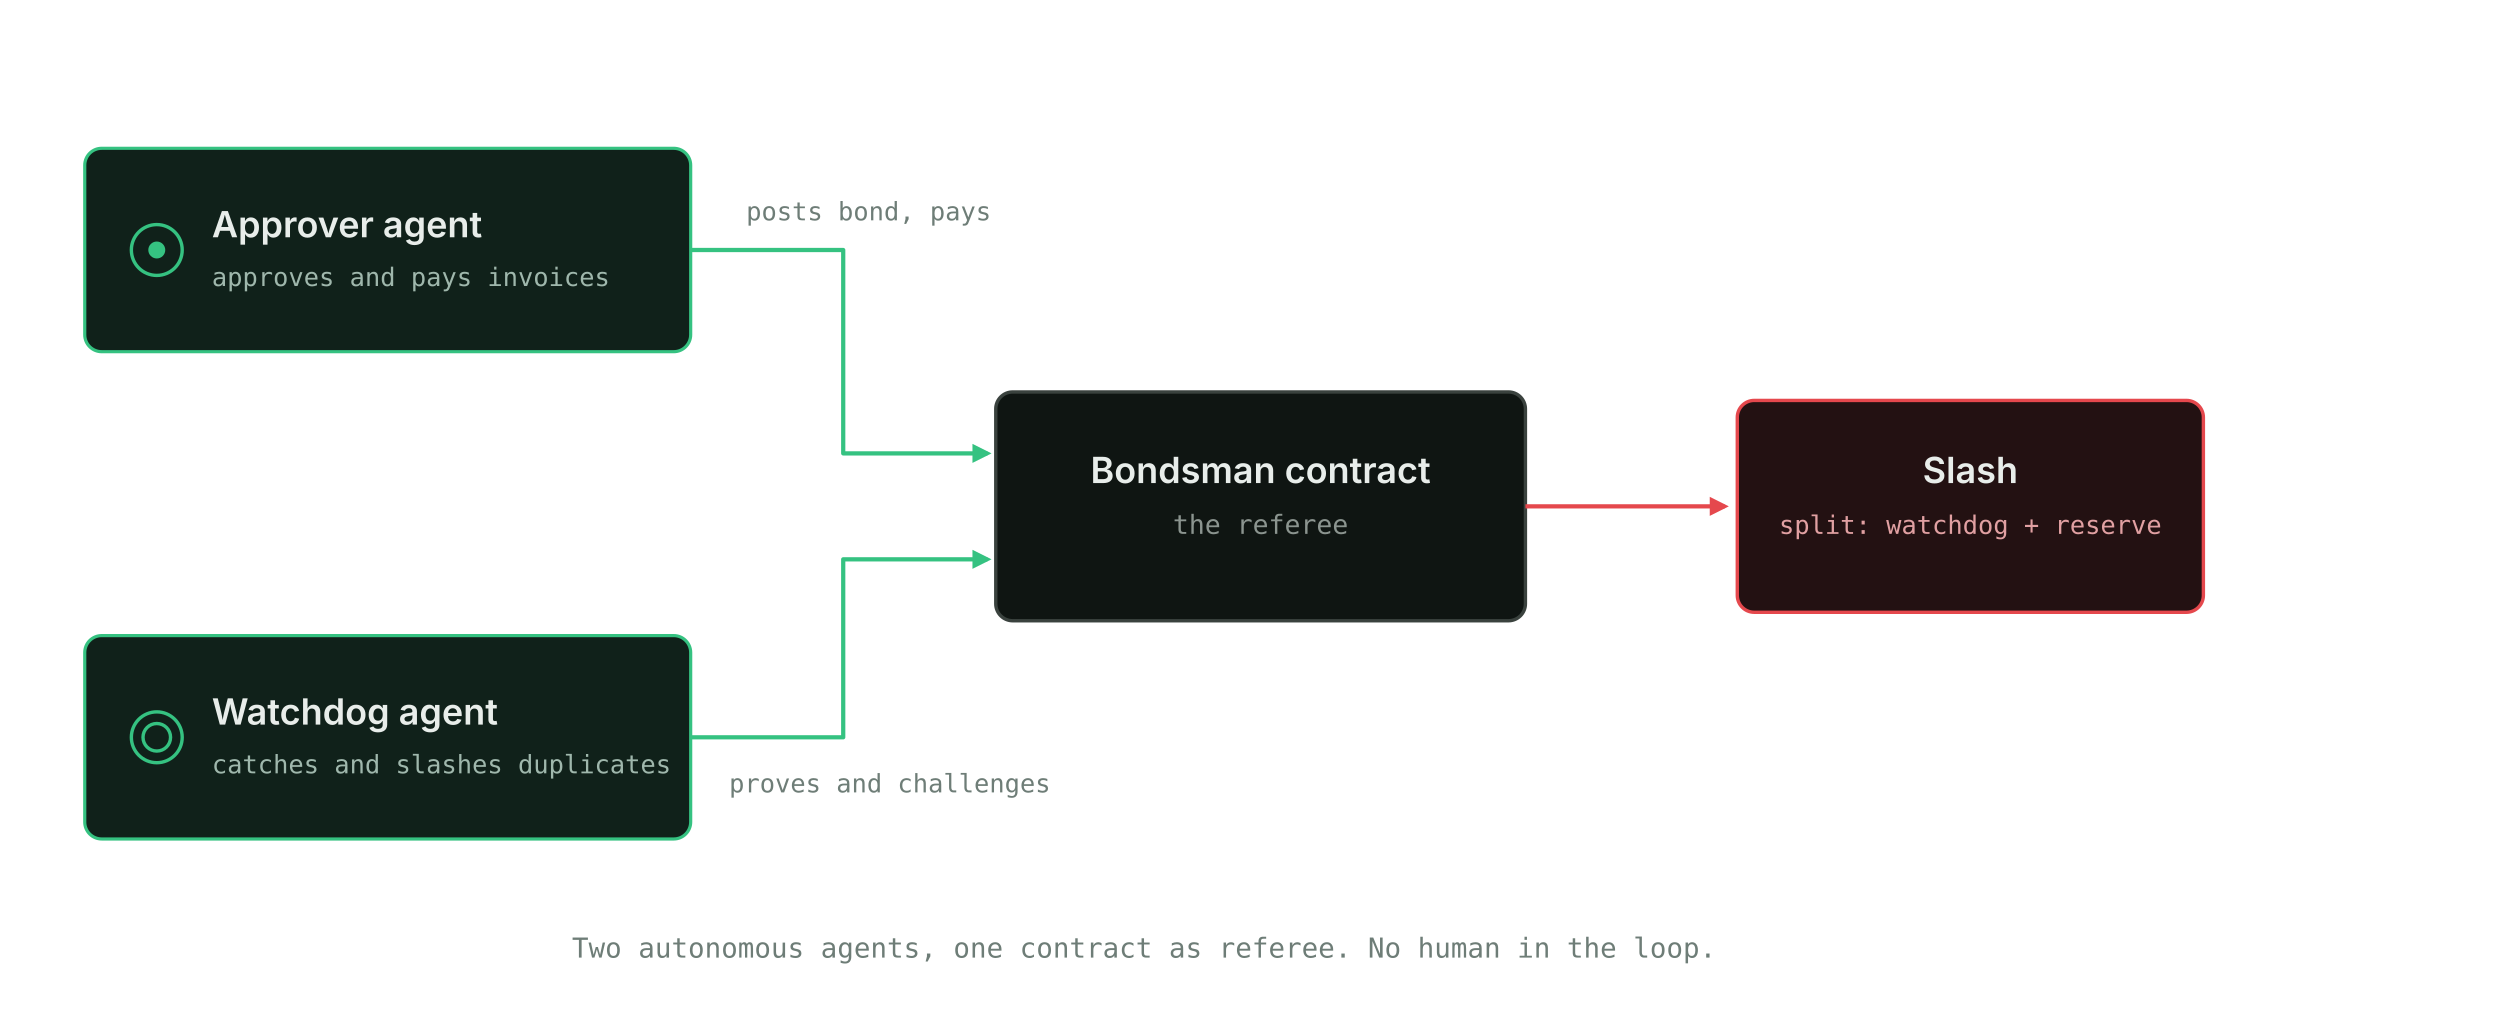
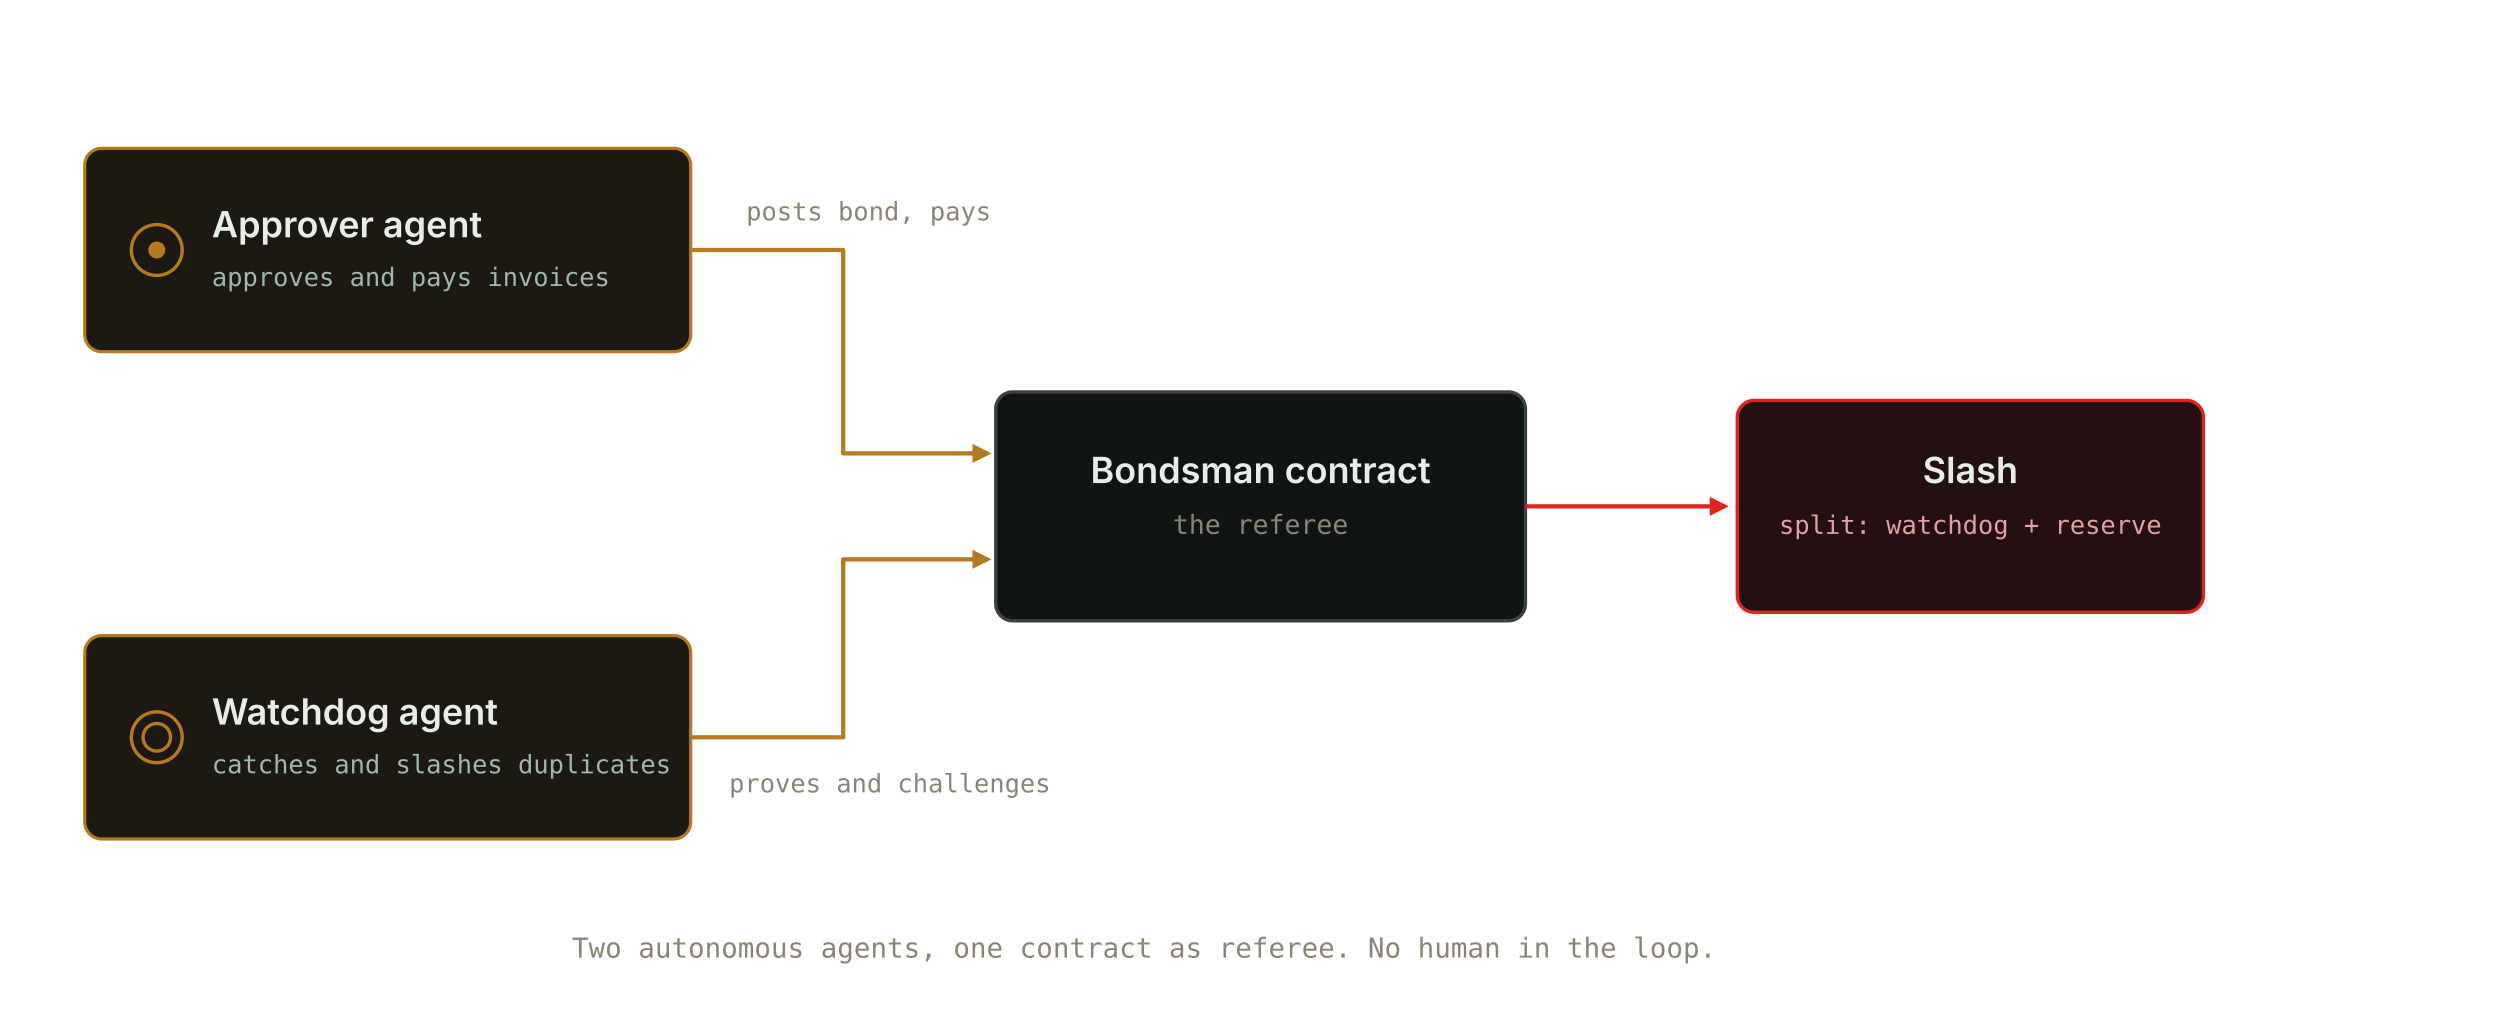
<svg xmlns="http://www.w3.org/2000/svg" viewBox="0 0 1180 480" font-family="system-ui, -apple-system, 'Segoe UI', sans-serif">
  <defs>
    <marker id="ae-green" markerWidth="9" markerHeight="9" refX="7" refY="4.5" orient="auto" markerUnits="userSpaceOnUse">
-       <path d="M0,0 L9,4.5 L0,9 Z" fill="#35C281" />
+       <path d="M0,0 L9,4.5 L0,9 Z" fill="#B7791F" />
    </marker>
    <marker id="ae-red" markerWidth="9" markerHeight="9" refX="7" refY="4.5" orient="auto" markerUnits="userSpaceOnUse">
-       <path d="M0,0 L9,4.5 L0,9 Z" fill="#E5484D" />
+       <path d="M0,0 L9,4.5 L0,9 Z" fill="#E0231C" />
    </marker>
  </defs>
-   <rect x="40" y="70" width="286" height="96" rx="8" fill="#10211A" stroke="#35C281" stroke-width="1.5" />
-   <circle cx="74" cy="118" r="12" fill="none" stroke="#35C281" stroke-width="1.6" />
-   <circle cx="74" cy="118" r="4" fill="#35C281" />
+   <rect x="40" y="70" width="286" height="96" rx="8" fill="#1C1913" stroke="#B7791F" stroke-width="1.5" />
+   <circle cx="74" cy="118" r="12" fill="none" stroke="#B7791F" stroke-width="1.6" />
+   <circle cx="74" cy="118" r="4" fill="#B7791F" />
  <text x="100" y="112" fill="#E8EDEA" font-size="17" font-weight="600">Approver agent</text>
  <text x="100" y="135" fill="#9FB7AC" font-size="12" font-family="ui-monospace, Menlo, monospace">approves and pays invoices</text>
-   <rect x="40" y="300" width="286" height="96" rx="8" fill="#10211A" stroke="#35C281" stroke-width="1.5" />
-   <circle cx="74" cy="348" r="12" fill="none" stroke="#35C281" stroke-width="1.6" />
-   <circle cx="74" cy="348" r="6.5" fill="none" stroke="#35C281" stroke-width="1.6" />
+   <rect x="40" y="300" width="286" height="96" rx="8" fill="#1C1913" stroke="#B7791F" stroke-width="1.5" />
+   <circle cx="74" cy="348" r="12" fill="none" stroke="#B7791F" stroke-width="1.6" />
+   <circle cx="74" cy="348" r="6.5" fill="none" stroke="#B7791F" stroke-width="1.6" />
  <text x="100" y="342" fill="#E8EDEA" font-size="17" font-weight="600">Watchdog agent</text>
  <text x="100" y="365" fill="#9FB7AC" font-size="12" font-family="ui-monospace, Menlo, monospace">catches and slashes duplicates</text>
  <rect x="470" y="185" width="250" height="108" rx="8" fill="#0F1512" stroke="#3A423E" stroke-width="1.6" />
  <text x="595" y="228" text-anchor="middle" fill="#E8EDEA" font-size="17" font-weight="600">Bondsman contract</text>
-   <text x="595" y="252" text-anchor="middle" fill="#8B948F" font-size="12.5" font-family="ui-monospace, Menlo, monospace">the referee</text>
-   <path d="M326 118 H398 V214 H466" fill="none" stroke="#35C281" stroke-width="2" stroke-linejoin="round" marker-end="url(#ae-green)" />
-   <text x="410" y="104" text-anchor="middle" fill="#6E7D77" font-size="12" font-family="ui-monospace, Menlo, monospace">posts bond, pays</text>
-   <path d="M326 348 H398 V264 H466" fill="none" stroke="#35C281" stroke-width="2" stroke-linejoin="round" marker-end="url(#ae-green)" />
-   <text x="420" y="374" text-anchor="middle" fill="#6E7D77" font-size="12" font-family="ui-monospace, Menlo, monospace">proves and challenges</text>
-   <line x1="720" y1="239" x2="814" y2="239" stroke="#E5484D" stroke-width="2" marker-end="url(#ae-red)" />
-   <rect x="820" y="189" width="220" height="100" rx="8" fill="#231112" stroke="#E5484D" stroke-width="1.6" />
+   <text x="595" y="252" text-anchor="middle" fill="#8C8473" font-size="12.5" font-family="ui-monospace, Menlo, monospace">the referee</text>
+   <path d="M326 118 H398 V214 H466" fill="none" stroke="#B7791F" stroke-width="2" stroke-linejoin="round" marker-end="url(#ae-green)" />
+   <text x="410" y="104" text-anchor="middle" fill="#8C8473" font-size="12" font-family="ui-monospace, Menlo, monospace">posts bond, pays</text>
+   <path d="M326 348 H398 V264 H466" fill="none" stroke="#B7791F" stroke-width="2" stroke-linejoin="round" marker-end="url(#ae-green)" />
+   <text x="420" y="374" text-anchor="middle" fill="#8C8473" font-size="12" font-family="ui-monospace, Menlo, monospace">proves and challenges</text>
+   <line x1="720" y1="239" x2="814" y2="239" stroke="#E0231C" stroke-width="2" marker-end="url(#ae-red)" />
+   <rect x="820" y="189" width="220" height="100" rx="8" fill="#231112" stroke="#E0231C" stroke-width="1.6" />
  <text x="930" y="228" text-anchor="middle" fill="#E8EDEA" font-size="17" font-weight="600">Slash</text>
  <text x="930" y="252" text-anchor="middle" fill="#E1A0A2" font-size="12" font-family="ui-monospace, Menlo, monospace">split: watchdog + reserve</text>
-   <text x="540" y="452" text-anchor="middle" fill="#6E7D77" font-size="13" font-family="ui-monospace, Menlo, monospace">Two autonomous agents, one contract as referee. No human in the loop.</text>
+   <text x="540" y="452" text-anchor="middle" fill="#8C8473" font-size="13" font-family="ui-monospace, Menlo, monospace">Two autonomous agents, one contract as referee. No human in the loop.</text>
</svg>
